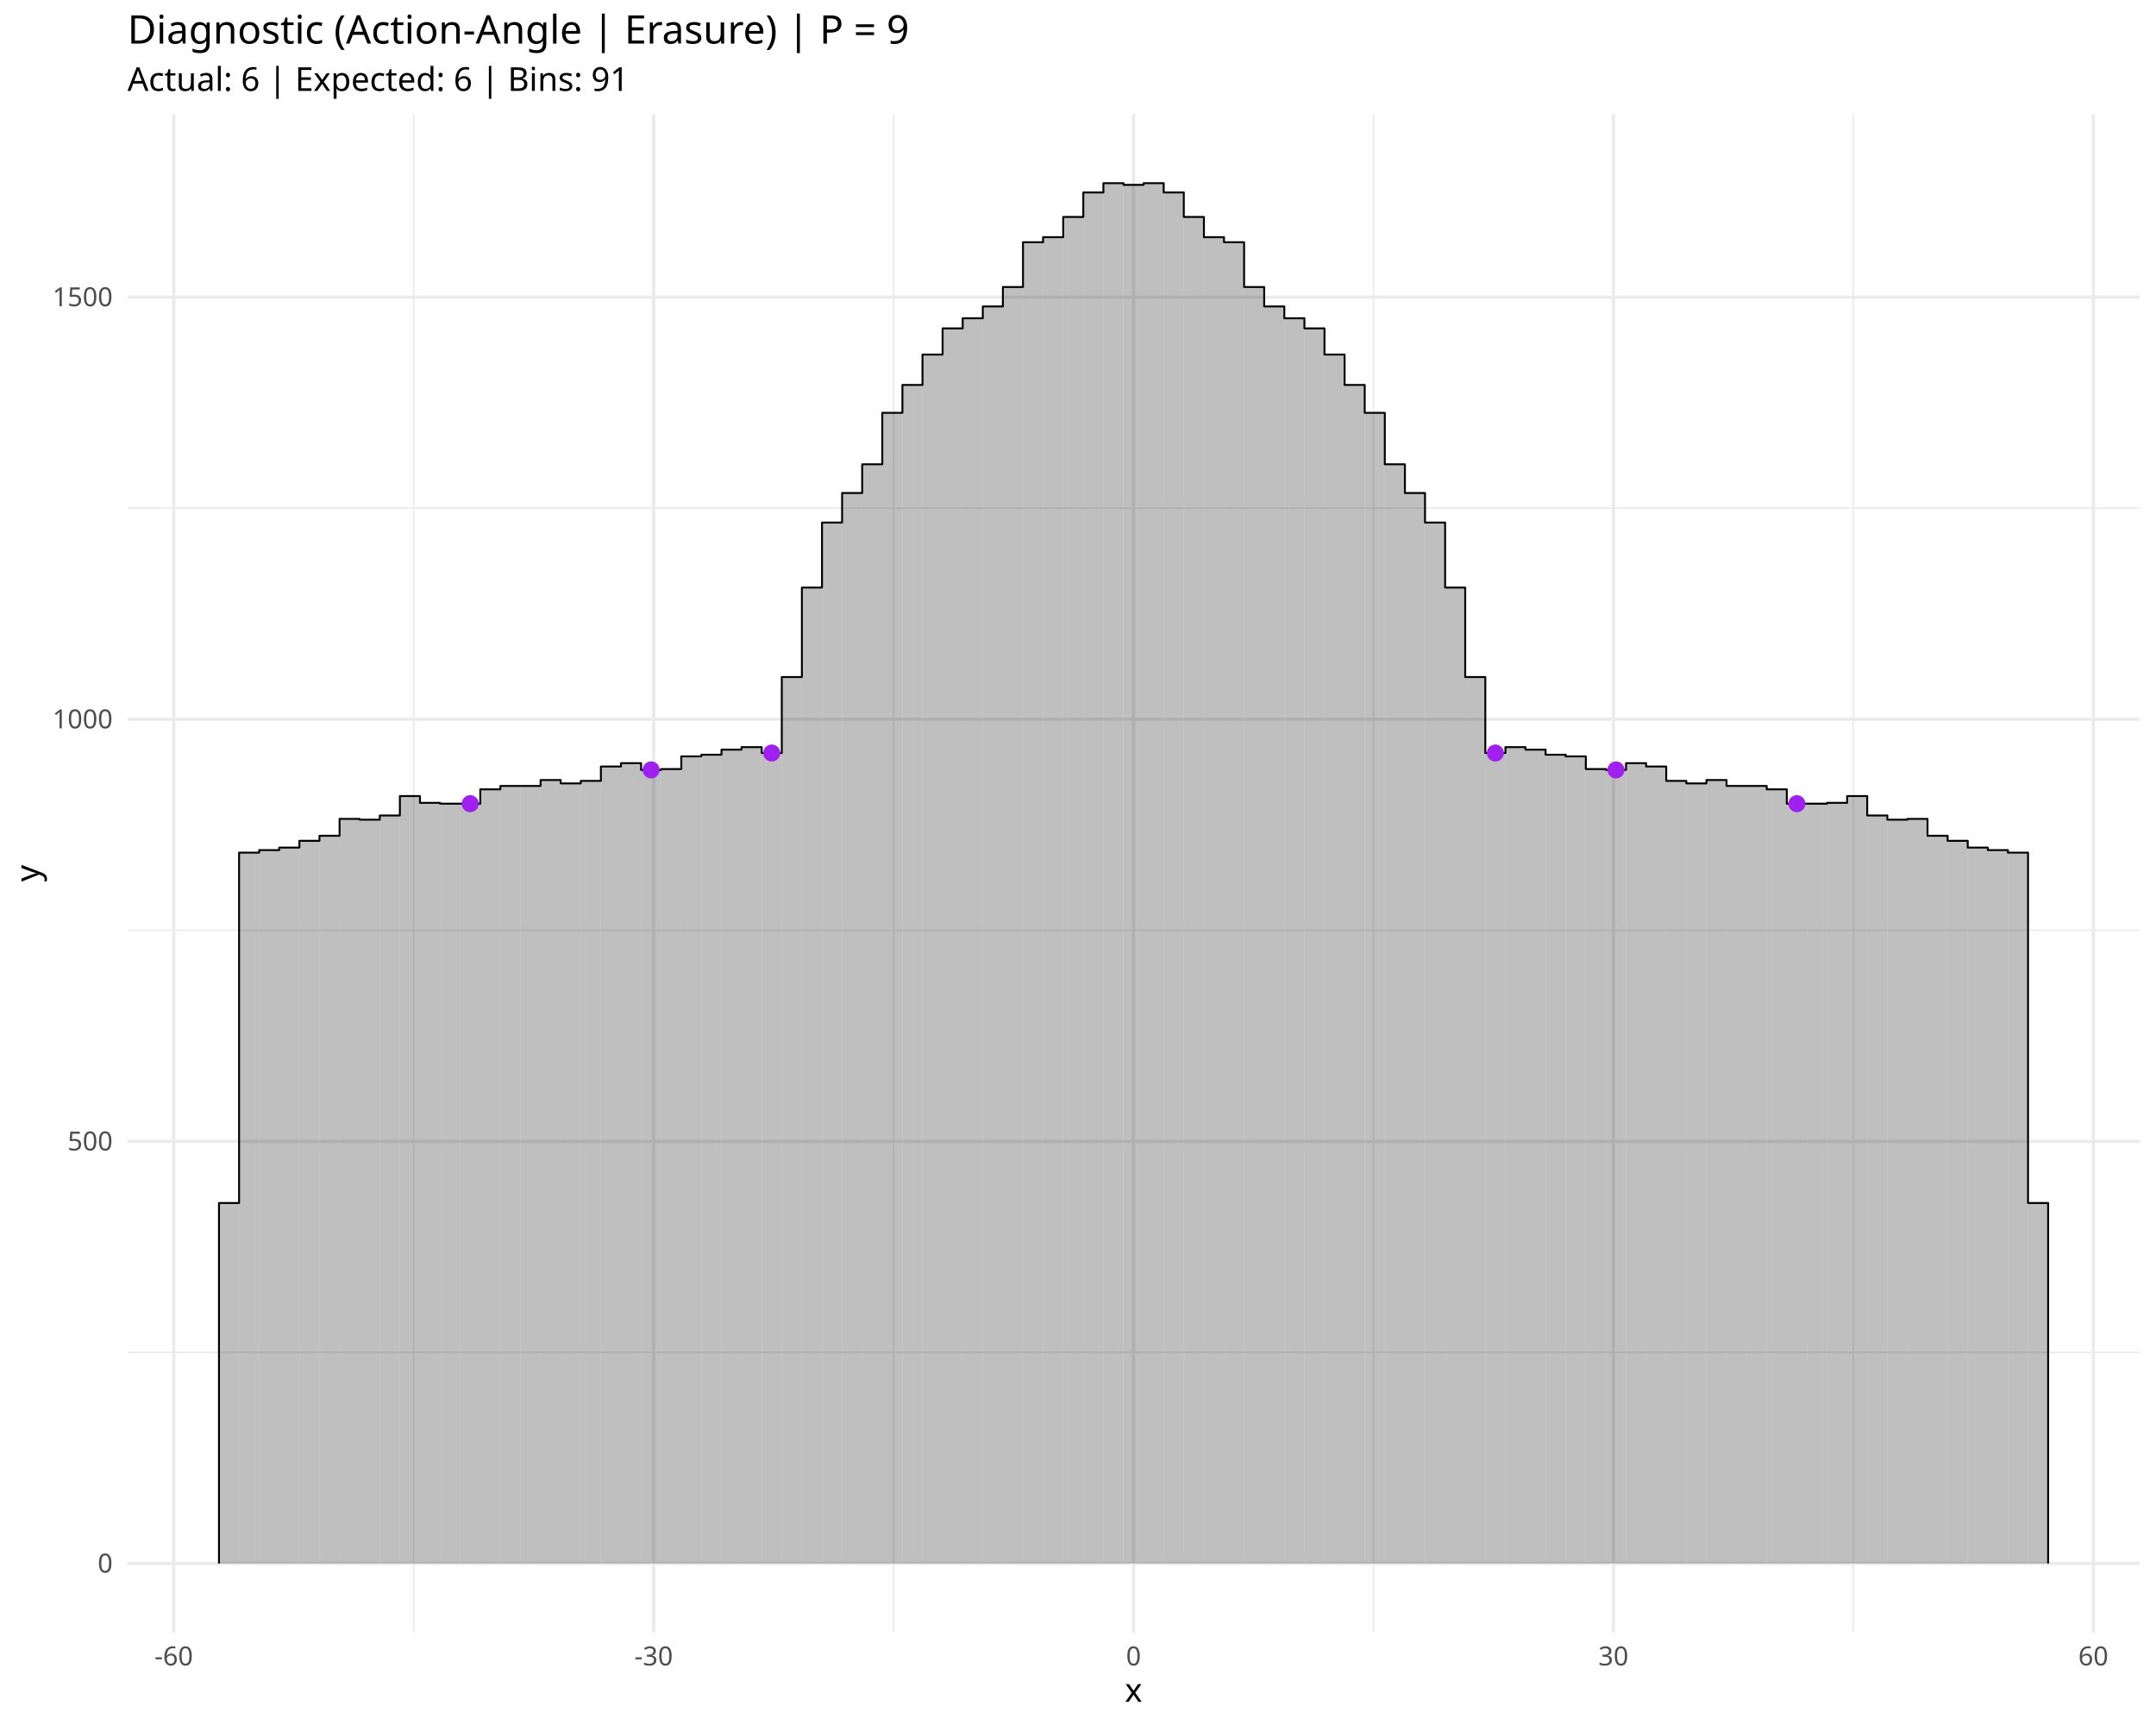
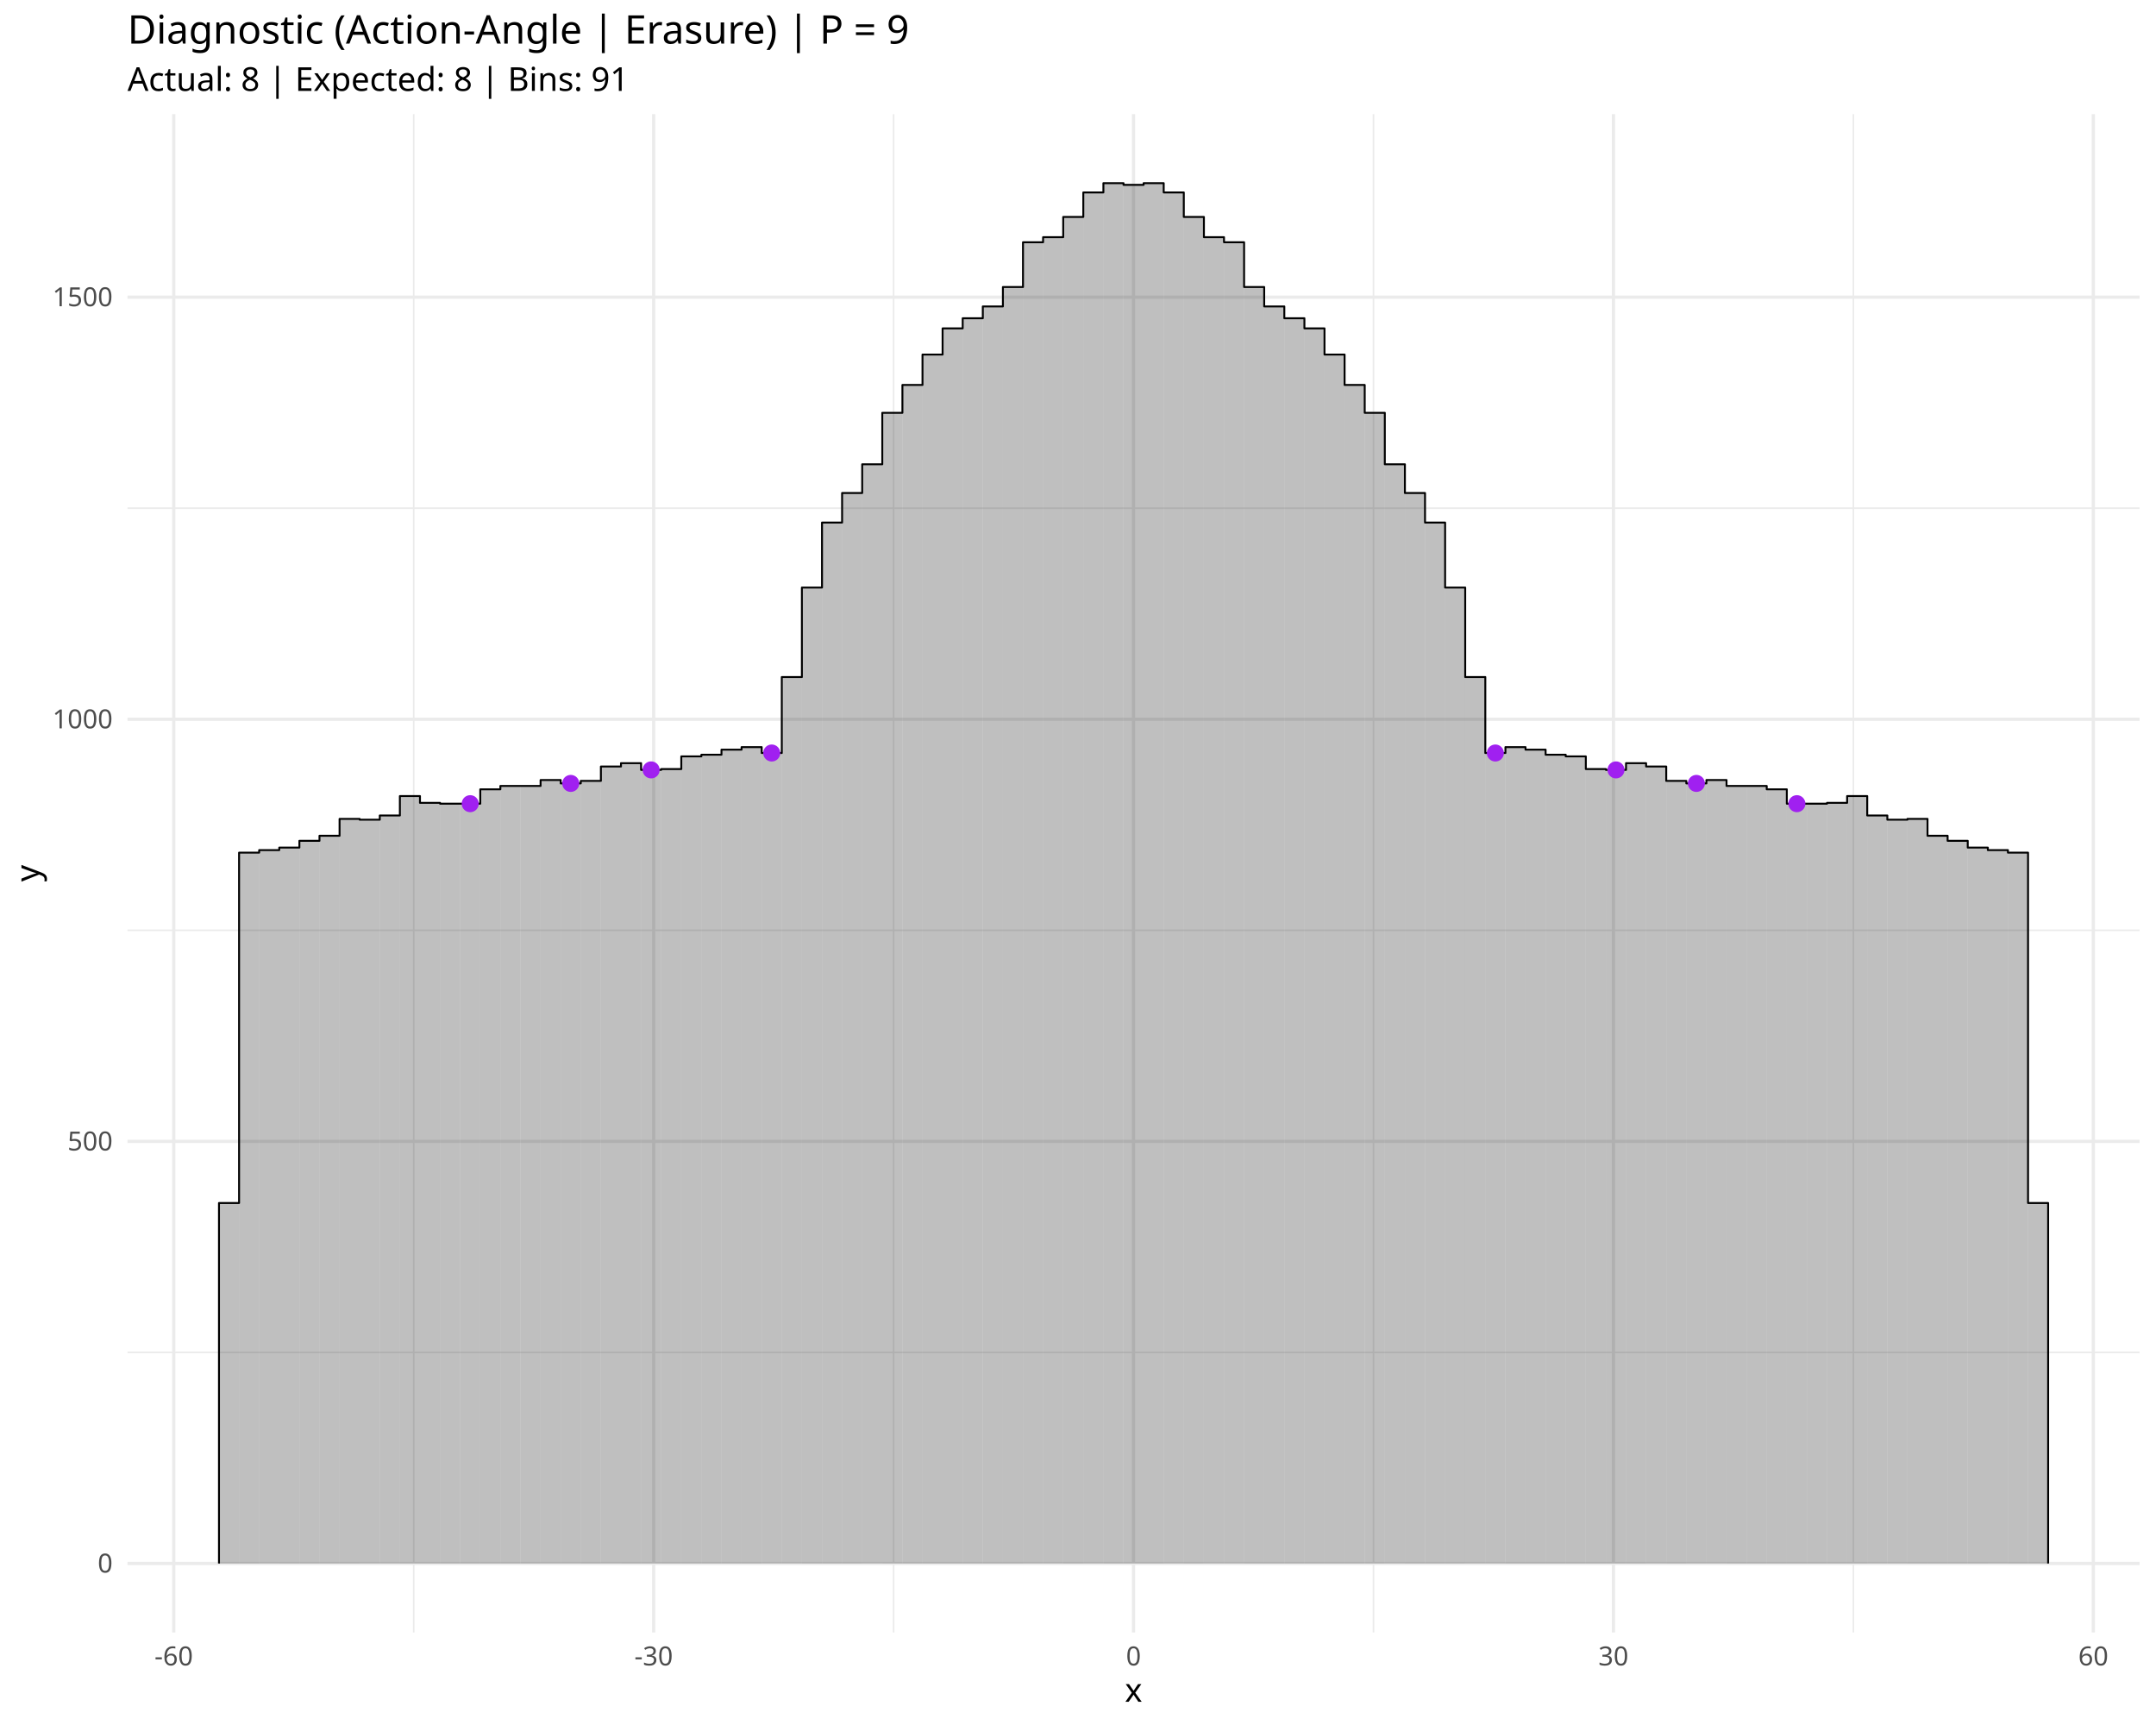
<svg xmlns="http://www.w3.org/2000/svg" class="svglite" data-engine-version="2.0" width="720.00pt" height="576.00pt" viewBox="0 0 720.00 576.00">
  <defs>
    <style type="text/css">
    .svglite line, .svglite polyline, .svglite polygon, .svglite path, .svglite rect, .svglite circle {
      fill: none;
      stroke: #000000;
      stroke-linecap: round;
      stroke-linejoin: round;
      stroke-miterlimit: 10.00;
    }
  </style>
  </defs>
  <rect width="100%" height="100%" style="stroke: none; fill: #FFFFFF;" />
  <defs>
    <clipPath id="cpMC4wMHw3MjAuMDB8MC4wMHw1NzYuMDA=">
      <rect x="0.00" y="0.00" width="720.00" height="576.00" />
    </clipPath>
  </defs>
  <g clip-path="url(#cpMC4wMHw3MjAuMDB8MC4wMHw1NzYuMDA=)">
    <rect x="0.00" y="0.00" width="720.00" height="576.00" style="stroke-width: 1.07; stroke: none; fill: #FFFFFF;" />
  </g>
  <defs>
    <clipPath id="cpNDIuNTh8NzE0LjUyfDM4LjEyfDU0NS4xMQ==">
      <rect x="42.58" y="38.12" width="671.94" height="507.00" />
    </clipPath>
  </defs>
  <g clip-path="url(#cpNDIuNTh8NzE0LjUyfDM4LjEyfDU0NS4xMQ==)">
    <polyline points="42.58,451.59 714.52,451.59 " style="stroke-width: 0.53; stroke: #EBEBEB; stroke-linecap: butt;" />
    <polyline points="42.58,310.64 714.52,310.64 " style="stroke-width: 0.53; stroke: #EBEBEB; stroke-linecap: butt;" />
    <polyline points="42.58,169.69 714.52,169.69 " style="stroke-width: 0.53; stroke: #EBEBEB; stroke-linecap: butt;" />
    <polyline points="138.16,545.11 138.16,38.12 " style="stroke-width: 0.53; stroke: #EBEBEB; stroke-linecap: butt;" />
    <polyline points="298.42,545.11 298.42,38.12 " style="stroke-width: 0.53; stroke: #EBEBEB; stroke-linecap: butt;" />
    <polyline points="458.68,545.11 458.68,38.12 " style="stroke-width: 0.53; stroke: #EBEBEB; stroke-linecap: butt;" />
    <polyline points="618.94,545.11 618.94,38.12 " style="stroke-width: 0.53; stroke: #EBEBEB; stroke-linecap: butt;" />
    <polyline points="42.58,522.07 714.52,522.07 " style="stroke-width: 1.07; stroke: #EBEBEB; stroke-linecap: butt;" />
    <polyline points="42.58,381.12 714.52,381.12 " style="stroke-width: 1.07; stroke: #EBEBEB; stroke-linecap: butt;" />
    <polyline points="42.58,240.17 714.52,240.17 " style="stroke-width: 1.07; stroke: #EBEBEB; stroke-linecap: butt;" />
    <polyline points="42.58,99.22 714.52,99.22 " style="stroke-width: 1.07; stroke: #EBEBEB; stroke-linecap: butt;" />
    <polyline points="58.03,545.11 58.03,38.12 " style="stroke-width: 1.07; stroke: #EBEBEB; stroke-linecap: butt;" />
    <polyline points="218.29,545.11 218.29,38.12 " style="stroke-width: 1.07; stroke: #EBEBEB; stroke-linecap: butt;" />
    <polyline points="378.55,545.11 378.55,38.12 " style="stroke-width: 1.07; stroke: #EBEBEB; stroke-linecap: butt;" />
    <polyline points="538.81,545.11 538.81,38.12 " style="stroke-width: 1.07; stroke: #EBEBEB; stroke-linecap: butt;" />
    <polyline points="699.07,545.11 699.07,38.12 " style="stroke-width: 1.07; stroke: #EBEBEB; stroke-linecap: butt;" />
    <rect x="73.13" y="401.70" width="6.71" height="120.37" style="stroke-width: 1.07; stroke: none; stroke-linecap: butt; stroke-linejoin: miter; fill: #000000; fill-opacity: 0.25;" />
    <rect x="79.84" y="284.71" width="6.71" height="237.36" style="stroke-width: 1.07; stroke: none; stroke-linecap: butt; stroke-linejoin: miter; fill: #000000; fill-opacity: 0.25;" />
    <rect x="86.55" y="283.86" width="6.71" height="238.20" style="stroke-width: 1.07; stroke: none; stroke-linecap: butt; stroke-linejoin: miter; fill: #000000; fill-opacity: 0.25;" />
    <rect x="93.26" y="283.02" width="6.71" height="239.05" style="stroke-width: 1.07; stroke: none; stroke-linecap: butt; stroke-linejoin: miter; fill: #000000; fill-opacity: 0.25;" />
    <rect x="99.98" y="280.76" width="6.71" height="241.31" style="stroke-width: 1.07; stroke: none; stroke-linecap: butt; stroke-linejoin: miter; fill: #000000; fill-opacity: 0.25;" />
    <rect x="106.69" y="279.07" width="6.71" height="243.00" style="stroke-width: 1.07; stroke: none; stroke-linecap: butt; stroke-linejoin: miter; fill: #000000; fill-opacity: 0.25;" />
    <rect x="113.40" y="273.43" width="6.71" height="248.64" style="stroke-width: 1.07; stroke: none; stroke-linecap: butt; stroke-linejoin: miter; fill: #000000; fill-opacity: 0.25;" />
    <rect x="120.11" y="273.71" width="6.71" height="248.35" style="stroke-width: 1.07; stroke: none; stroke-linecap: butt; stroke-linejoin: miter; fill: #000000; fill-opacity: 0.25;" />
    <rect x="126.83" y="272.30" width="6.71" height="249.76" style="stroke-width: 1.07; stroke: none; stroke-linecap: butt; stroke-linejoin: miter; fill: #000000; fill-opacity: 0.25;" />
    <rect x="133.54" y="265.82" width="6.71" height="256.25" style="stroke-width: 1.07; stroke: none; stroke-linecap: butt; stroke-linejoin: miter; fill: #000000; fill-opacity: 0.25;" />
    <rect x="140.25" y="268.08" width="6.71" height="253.99" style="stroke-width: 1.07; stroke: none; stroke-linecap: butt; stroke-linejoin: miter; fill: #000000; fill-opacity: 0.25;" />
    <rect x="146.96" y="268.36" width="6.71" height="253.71" style="stroke-width: 1.07; stroke: none; stroke-linecap: butt; stroke-linejoin: miter; fill: #000000; fill-opacity: 0.25;" />
    <rect x="153.68" y="268.36" width="6.71" height="253.71" style="stroke-width: 1.07; stroke: none; stroke-linecap: butt; stroke-linejoin: miter; fill: #000000; fill-opacity: 0.25;" />
    <rect x="160.39" y="263.57" width="6.71" height="258.50" style="stroke-width: 1.07; stroke: none; stroke-linecap: butt; stroke-linejoin: miter; fill: #000000; fill-opacity: 0.25;" />
    <rect x="167.10" y="262.44" width="6.71" height="259.63" style="stroke-width: 1.07; stroke: none; stroke-linecap: butt; stroke-linejoin: miter; fill: #000000; fill-opacity: 0.25;" />
    <rect x="173.82" y="262.44" width="6.71" height="259.63" style="stroke-width: 1.07; stroke: none; stroke-linecap: butt; stroke-linejoin: miter; fill: #000000; fill-opacity: 0.25;" />
    <rect x="180.53" y="260.46" width="6.71" height="261.60" style="stroke-width: 1.07; stroke: none; stroke-linecap: butt; stroke-linejoin: miter; fill: #000000; fill-opacity: 0.25;" />
    <rect x="187.24" y="261.59" width="6.71" height="260.47" style="stroke-width: 1.07; stroke: none; stroke-linecap: butt; stroke-linejoin: miter; fill: #000000; fill-opacity: 0.25;" />
    <rect x="193.95" y="260.75" width="6.71" height="261.32" style="stroke-width: 1.07; stroke: none; stroke-linecap: butt; stroke-linejoin: miter; fill: #000000; fill-opacity: 0.25;" />
    <rect x="200.67" y="255.95" width="6.71" height="266.11" style="stroke-width: 1.07; stroke: none; stroke-linecap: butt; stroke-linejoin: miter; fill: #000000; fill-opacity: 0.25;" />
    <rect x="207.38" y="254.83" width="6.71" height="267.24" style="stroke-width: 1.07; stroke: none; stroke-linecap: butt; stroke-linejoin: miter; fill: #000000; fill-opacity: 0.25;" />
    <rect x="214.09" y="257.08" width="6.71" height="264.99" style="stroke-width: 1.07; stroke: none; stroke-linecap: butt; stroke-linejoin: miter; fill: #000000; fill-opacity: 0.25;" />
    <rect x="220.80" y="256.80" width="6.71" height="265.27" style="stroke-width: 1.07; stroke: none; stroke-linecap: butt; stroke-linejoin: miter; fill: #000000; fill-opacity: 0.25;" />
    <rect x="227.52" y="252.57" width="6.71" height="269.50" style="stroke-width: 1.07; stroke: none; stroke-linecap: butt; stroke-linejoin: miter; fill: #000000; fill-opacity: 0.25;" />
    <rect x="234.23" y="252.01" width="6.71" height="270.06" style="stroke-width: 1.07; stroke: none; stroke-linecap: butt; stroke-linejoin: miter; fill: #000000; fill-opacity: 0.25;" />
    <rect x="240.94" y="250.32" width="6.71" height="271.75" style="stroke-width: 1.07; stroke: none; stroke-linecap: butt; stroke-linejoin: miter; fill: #000000; fill-opacity: 0.25;" />
    <rect x="247.65" y="249.47" width="6.71" height="272.60" style="stroke-width: 1.07; stroke: none; stroke-linecap: butt; stroke-linejoin: miter; fill: #000000; fill-opacity: 0.25;" />
    <rect x="254.37" y="251.44" width="6.71" height="270.62" style="stroke-width: 1.07; stroke: none; stroke-linecap: butt; stroke-linejoin: miter; fill: #000000; fill-opacity: 0.25;" />
    <rect x="261.08" y="226.07" width="6.71" height="295.99" style="stroke-width: 1.07; stroke: none; stroke-linecap: butt; stroke-linejoin: miter; fill: #000000; fill-opacity: 0.25;" />
    <rect x="267.79" y="196.19" width="6.71" height="325.88" style="stroke-width: 1.07; stroke: none; stroke-linecap: butt; stroke-linejoin: miter; fill: #000000; fill-opacity: 0.25;" />
    <rect x="274.51" y="174.49" width="6.71" height="347.58" style="stroke-width: 1.07; stroke: none; stroke-linecap: butt; stroke-linejoin: miter; fill: #000000; fill-opacity: 0.25;" />
    <rect x="281.22" y="164.62" width="6.71" height="357.45" style="stroke-width: 1.07; stroke: none; stroke-linecap: butt; stroke-linejoin: miter; fill: #000000; fill-opacity: 0.25;" />
    <rect x="287.93" y="155.03" width="6.71" height="367.03" style="stroke-width: 1.07; stroke: none; stroke-linecap: butt; stroke-linejoin: miter; fill: #000000; fill-opacity: 0.25;" />
    <rect x="294.64" y="137.84" width="6.71" height="384.23" style="stroke-width: 1.07; stroke: none; stroke-linecap: butt; stroke-linejoin: miter; fill: #000000; fill-opacity: 0.25;" />
    <rect x="301.36" y="128.54" width="6.71" height="393.53" style="stroke-width: 1.07; stroke: none; stroke-linecap: butt; stroke-linejoin: miter; fill: #000000; fill-opacity: 0.25;" />
    <rect x="308.07" y="118.39" width="6.71" height="403.68" style="stroke-width: 1.07; stroke: none; stroke-linecap: butt; stroke-linejoin: miter; fill: #000000; fill-opacity: 0.25;" />
    <rect x="314.78" y="109.65" width="6.71" height="412.42" style="stroke-width: 1.07; stroke: none; stroke-linecap: butt; stroke-linejoin: miter; fill: #000000; fill-opacity: 0.25;" />
    <rect x="321.49" y="106.27" width="6.71" height="415.80" style="stroke-width: 1.07; stroke: none; stroke-linecap: butt; stroke-linejoin: miter; fill: #000000; fill-opacity: 0.25;" />
    <rect x="328.21" y="102.32" width="6.71" height="419.75" style="stroke-width: 1.07; stroke: none; stroke-linecap: butt; stroke-linejoin: miter; fill: #000000; fill-opacity: 0.25;" />
    <rect x="334.92" y="95.84" width="6.71" height="426.23" style="stroke-width: 1.07; stroke: none; stroke-linecap: butt; stroke-linejoin: miter; fill: #000000; fill-opacity: 0.25;" />
    <rect x="341.63" y="80.89" width="6.71" height="441.17" style="stroke-width: 1.07; stroke: none; stroke-linecap: butt; stroke-linejoin: miter; fill: #000000; fill-opacity: 0.25;" />
    <rect x="348.34" y="79.20" width="6.71" height="442.86" style="stroke-width: 1.07; stroke: none; stroke-linecap: butt; stroke-linejoin: miter; fill: #000000; fill-opacity: 0.25;" />
    <rect x="355.06" y="72.44" width="6.71" height="449.63" style="stroke-width: 1.07; stroke: none; stroke-linecap: butt; stroke-linejoin: miter; fill: #000000; fill-opacity: 0.25;" />
    <rect x="361.77" y="64.26" width="6.71" height="457.80" style="stroke-width: 1.07; stroke: none; stroke-linecap: butt; stroke-linejoin: miter; fill: #000000; fill-opacity: 0.25;" />
    <rect x="368.48" y="61.16" width="6.71" height="460.91" style="stroke-width: 1.07; stroke: none; stroke-linecap: butt; stroke-linejoin: miter; fill: #000000; fill-opacity: 0.25;" />
    <rect x="375.20" y="61.73" width="6.71" height="460.34" style="stroke-width: 1.07; stroke: none; stroke-linecap: butt; stroke-linejoin: miter; fill: #000000; fill-opacity: 0.25;" />
    <rect x="381.91" y="61.16" width="6.71" height="460.91" style="stroke-width: 1.07; stroke: none; stroke-linecap: butt; stroke-linejoin: miter; fill: #000000; fill-opacity: 0.25;" />
    <rect x="388.62" y="64.26" width="6.71" height="457.80" style="stroke-width: 1.07; stroke: none; stroke-linecap: butt; stroke-linejoin: miter; fill: #000000; fill-opacity: 0.25;" />
    <rect x="395.33" y="72.44" width="6.71" height="449.63" style="stroke-width: 1.07; stroke: none; stroke-linecap: butt; stroke-linejoin: miter; fill: #000000; fill-opacity: 0.25;" />
    <rect x="402.05" y="79.20" width="6.71" height="442.86" style="stroke-width: 1.07; stroke: none; stroke-linecap: butt; stroke-linejoin: miter; fill: #000000; fill-opacity: 0.25;" />
    <rect x="408.76" y="80.89" width="6.71" height="441.17" style="stroke-width: 1.07; stroke: none; stroke-linecap: butt; stroke-linejoin: miter; fill: #000000; fill-opacity: 0.25;" />
    <rect x="415.47" y="95.84" width="6.71" height="426.23" style="stroke-width: 1.07; stroke: none; stroke-linecap: butt; stroke-linejoin: miter; fill: #000000; fill-opacity: 0.25;" />
    <rect x="422.18" y="102.32" width="6.71" height="419.75" style="stroke-width: 1.07; stroke: none; stroke-linecap: butt; stroke-linejoin: miter; fill: #000000; fill-opacity: 0.25;" />
    <rect x="428.90" y="106.27" width="6.71" height="415.80" style="stroke-width: 1.07; stroke: none; stroke-linecap: butt; stroke-linejoin: miter; fill: #000000; fill-opacity: 0.25;" />
    <rect x="435.61" y="109.65" width="6.71" height="412.42" style="stroke-width: 1.07; stroke: none; stroke-linecap: butt; stroke-linejoin: miter; fill: #000000; fill-opacity: 0.25;" />
    <rect x="442.32" y="118.39" width="6.71" height="403.68" style="stroke-width: 1.07; stroke: none; stroke-linecap: butt; stroke-linejoin: miter; fill: #000000; fill-opacity: 0.25;" />
    <rect x="449.03" y="128.54" width="6.71" height="393.53" style="stroke-width: 1.07; stroke: none; stroke-linecap: butt; stroke-linejoin: miter; fill: #000000; fill-opacity: 0.25;" />
    <rect x="455.75" y="137.84" width="6.71" height="384.23" style="stroke-width: 1.07; stroke: none; stroke-linecap: butt; stroke-linejoin: miter; fill: #000000; fill-opacity: 0.25;" />
    <rect x="462.46" y="155.03" width="6.71" height="367.03" style="stroke-width: 1.07; stroke: none; stroke-linecap: butt; stroke-linejoin: miter; fill: #000000; fill-opacity: 0.25;" />
    <rect x="469.17" y="164.62" width="6.71" height="357.45" style="stroke-width: 1.07; stroke: none; stroke-linecap: butt; stroke-linejoin: miter; fill: #000000; fill-opacity: 0.25;" />
    <rect x="475.89" y="174.49" width="6.71" height="347.58" style="stroke-width: 1.07; stroke: none; stroke-linecap: butt; stroke-linejoin: miter; fill: #000000; fill-opacity: 0.25;" />
    <rect x="482.60" y="196.19" width="6.71" height="325.88" style="stroke-width: 1.07; stroke: none; stroke-linecap: butt; stroke-linejoin: miter; fill: #000000; fill-opacity: 0.25;" />
    <rect x="489.31" y="226.07" width="6.71" height="295.99" style="stroke-width: 1.07; stroke: none; stroke-linecap: butt; stroke-linejoin: miter; fill: #000000; fill-opacity: 0.25;" />
    <rect x="496.02" y="251.44" width="6.71" height="270.62" style="stroke-width: 1.07; stroke: none; stroke-linecap: butt; stroke-linejoin: miter; fill: #000000; fill-opacity: 0.25;" />
    <rect x="502.74" y="249.47" width="6.71" height="272.60" style="stroke-width: 1.07; stroke: none; stroke-linecap: butt; stroke-linejoin: miter; fill: #000000; fill-opacity: 0.25;" />
    <rect x="509.45" y="250.32" width="6.71" height="271.75" style="stroke-width: 1.07; stroke: none; stroke-linecap: butt; stroke-linejoin: miter; fill: #000000; fill-opacity: 0.25;" />
    <rect x="516.16" y="252.01" width="6.71" height="270.06" style="stroke-width: 1.07; stroke: none; stroke-linecap: butt; stroke-linejoin: miter; fill: #000000; fill-opacity: 0.25;" />
    <rect x="522.87" y="252.57" width="6.71" height="269.50" style="stroke-width: 1.07; stroke: none; stroke-linecap: butt; stroke-linejoin: miter; fill: #000000; fill-opacity: 0.25;" />
    <rect x="529.59" y="256.80" width="6.71" height="265.27" style="stroke-width: 1.07; stroke: none; stroke-linecap: butt; stroke-linejoin: miter; fill: #000000; fill-opacity: 0.25;" />
    <rect x="536.30" y="257.08" width="6.71" height="264.99" style="stroke-width: 1.07; stroke: none; stroke-linecap: butt; stroke-linejoin: miter; fill: #000000; fill-opacity: 0.25;" />
    <rect x="543.01" y="254.83" width="6.71" height="267.24" style="stroke-width: 1.07; stroke: none; stroke-linecap: butt; stroke-linejoin: miter; fill: #000000; fill-opacity: 0.25;" />
    <rect x="549.72" y="255.95" width="6.71" height="266.11" style="stroke-width: 1.07; stroke: none; stroke-linecap: butt; stroke-linejoin: miter; fill: #000000; fill-opacity: 0.25;" />
    <rect x="556.44" y="260.75" width="6.71" height="261.32" style="stroke-width: 1.07; stroke: none; stroke-linecap: butt; stroke-linejoin: miter; fill: #000000; fill-opacity: 0.25;" />
    <rect x="563.15" y="261.59" width="6.71" height="260.47" style="stroke-width: 1.07; stroke: none; stroke-linecap: butt; stroke-linejoin: miter; fill: #000000; fill-opacity: 0.25;" />
    <rect x="569.86" y="260.46" width="6.71" height="261.60" style="stroke-width: 1.07; stroke: none; stroke-linecap: butt; stroke-linejoin: miter; fill: #000000; fill-opacity: 0.25;" />
    <rect x="576.58" y="262.44" width="6.71" height="259.63" style="stroke-width: 1.07; stroke: none; stroke-linecap: butt; stroke-linejoin: miter; fill: #000000; fill-opacity: 0.25;" />
    <rect x="583.29" y="262.44" width="6.71" height="259.63" style="stroke-width: 1.07; stroke: none; stroke-linecap: butt; stroke-linejoin: miter; fill: #000000; fill-opacity: 0.25;" />
    <rect x="590.00" y="263.57" width="6.71" height="258.50" style="stroke-width: 1.07; stroke: none; stroke-linecap: butt; stroke-linejoin: miter; fill: #000000; fill-opacity: 0.25;" />
    <rect x="596.71" y="268.36" width="6.71" height="253.71" style="stroke-width: 1.07; stroke: none; stroke-linecap: butt; stroke-linejoin: miter; fill: #000000; fill-opacity: 0.25;" />
    <rect x="603.43" y="268.36" width="6.71" height="253.71" style="stroke-width: 1.07; stroke: none; stroke-linecap: butt; stroke-linejoin: miter; fill: #000000; fill-opacity: 0.25;" />
    <rect x="610.14" y="268.08" width="6.71" height="253.99" style="stroke-width: 1.07; stroke: none; stroke-linecap: butt; stroke-linejoin: miter; fill: #000000; fill-opacity: 0.25;" />
    <rect x="616.85" y="265.82" width="6.71" height="256.25" style="stroke-width: 1.07; stroke: none; stroke-linecap: butt; stroke-linejoin: miter; fill: #000000; fill-opacity: 0.25;" />
    <rect x="623.56" y="272.30" width="6.71" height="249.76" style="stroke-width: 1.07; stroke: none; stroke-linecap: butt; stroke-linejoin: miter; fill: #000000; fill-opacity: 0.25;" />
    <rect x="630.28" y="273.71" width="6.71" height="248.35" style="stroke-width: 1.07; stroke: none; stroke-linecap: butt; stroke-linejoin: miter; fill: #000000; fill-opacity: 0.25;" />
    <rect x="636.99" y="273.43" width="6.71" height="248.64" style="stroke-width: 1.07; stroke: none; stroke-linecap: butt; stroke-linejoin: miter; fill: #000000; fill-opacity: 0.25;" />
    <rect x="643.70" y="279.07" width="6.71" height="243.00" style="stroke-width: 1.07; stroke: none; stroke-linecap: butt; stroke-linejoin: miter; fill: #000000; fill-opacity: 0.25;" />
    <rect x="650.41" y="280.76" width="6.71" height="241.31" style="stroke-width: 1.07; stroke: none; stroke-linecap: butt; stroke-linejoin: miter; fill: #000000; fill-opacity: 0.25;" />
    <rect x="657.13" y="283.02" width="6.71" height="239.05" style="stroke-width: 1.07; stroke: none; stroke-linecap: butt; stroke-linejoin: miter; fill: #000000; fill-opacity: 0.25;" />
    <rect x="663.84" y="283.86" width="6.71" height="238.20" style="stroke-width: 1.07; stroke: none; stroke-linecap: butt; stroke-linejoin: miter; fill: #000000; fill-opacity: 0.25;" />
    <rect x="670.55" y="284.71" width="6.71" height="237.36" style="stroke-width: 1.07; stroke: none; stroke-linecap: butt; stroke-linejoin: miter; fill: #000000; fill-opacity: 0.25;" />
    <rect x="677.27" y="401.70" width="6.71" height="120.37" style="stroke-width: 1.07; stroke: none; stroke-linecap: butt; stroke-linejoin: miter; fill: #000000; fill-opacity: 0.25;" />
    <polyline points="73.13,522.07 73.13,401.70 79.84,401.70 79.84,284.71 86.55,284.71 86.55,283.86 93.26,283.86 93.26,283.02 99.98,283.02 99.98,280.76 106.69,280.76 106.69,279.07 113.40,279.07 113.40,273.43 120.11,273.43 120.11,273.71 126.83,273.71 126.83,272.30 133.54,272.30 133.54,265.82 140.25,265.82 140.25,268.08 146.96,268.08 146.96,268.36 153.68,268.36 153.68,268.36 160.39,268.36 160.39,263.57 167.10,263.57 167.10,262.44 173.82,262.44 173.82,262.44 180.53,262.44 180.53,260.46 187.24,260.46 187.24,261.59 193.95,261.59 193.95,260.75 200.67,260.75 200.67,255.95 207.38,255.95 207.38,254.83 214.09,254.83 214.09,257.08 220.80,257.08 220.80,256.80 227.52,256.80 227.52,252.57 234.23,252.57 234.23,252.01 240.94,252.01 240.94,250.32 247.65,250.32 247.65,249.47 254.37,249.47 254.37,251.44 261.08,251.44 261.08,226.07 267.79,226.07 267.79,196.19 274.51,196.19 274.51,174.49 281.22,174.49 281.22,164.62 287.93,164.62 287.93,155.03 294.64,155.03 294.64,137.84 301.36,137.84 301.36,128.54 308.07,128.54 308.07,118.39 314.78,118.39 314.78,109.65 321.49,109.65 321.49,106.27 328.21,106.27 328.21,102.32 334.92,102.32 334.92,95.84 341.63,95.84 341.63,80.89 348.34,80.89 348.34,79.20 355.06,79.20 355.06,72.44 361.77,72.44 361.77,64.26 368.48,64.26 368.48,61.16 375.20,61.16 375.20,61.73 381.91,61.73 381.91,61.16 388.62,61.16 388.62,64.26 395.33,64.26 395.33,72.44 402.05,72.44 402.05,79.20 408.76,79.20 408.76,80.89 415.47,80.89 415.47,95.84 422.18,95.84 422.18,102.32 428.90,102.32 428.90,106.27 435.61,106.27 435.61,109.65 442.32,109.65 442.32,118.39 449.03,118.39 449.03,128.54 455.75,128.54 455.75,137.84 462.46,137.84 462.46,155.03 469.17,155.03 469.17,164.62 475.89,164.62 475.89,174.49 482.60,174.49 482.60,196.19 489.31,196.19 489.31,226.07 496.02,226.07 496.02,251.44 502.74,251.44 502.74,249.47 509.45,249.47 509.45,250.32 516.16,250.32 516.16,252.01 522.87,252.01 522.87,252.57 529.59,252.57 529.59,256.80 536.30,256.80 536.30,257.08 543.01,257.08 543.01,254.83 549.72,254.83 549.72,255.95 556.44,255.95 556.44,260.75 563.15,260.75 563.15,261.59 569.86,261.59 569.86,260.46 576.58,260.46 576.58,262.44 583.29,262.44 583.29,262.44 590.00,262.44 590.00,263.57 596.71,263.57 596.71,268.36 603.43,268.36 603.43,268.36 610.14,268.36 610.14,268.08 616.85,268.08 616.85,265.82 623.56,265.82 623.56,272.30 630.28,272.30 630.28,273.71 636.99,273.71 636.99,273.43 643.70,273.43 643.70,279.07 650.41,279.07 650.41,280.76 657.13,280.76 657.13,283.02 663.84,283.02 663.84,283.86 670.55,283.86 670.55,284.71 677.27,284.71 677.27,401.70 683.98,401.70 683.98,522.07 " style="stroke-width: 0.64; stroke-linecap: butt;" />
    <circle cx="157.03" cy="268.36" r="2.49" style="stroke-width: 0.71; stroke: #A020F0; fill: #A020F0;" />
+     <circle cx="190.60" cy="261.59" r="2.49" style="stroke-width: 0.71; stroke: #A020F0; fill: #A020F0;" />
    <circle cx="217.45" cy="257.08" r="2.49" style="stroke-width: 0.71; stroke: #A020F0; fill: #A020F0;" />
    <circle cx="257.72" cy="251.44" r="2.49" style="stroke-width: 0.71; stroke: #A020F0; fill: #A020F0;" />
    <circle cx="499.38" cy="251.44" r="2.49" style="stroke-width: 0.71; stroke: #A020F0; fill: #A020F0;" />
    <circle cx="539.66" cy="257.08" r="2.49" style="stroke-width: 0.71; stroke: #A020F0; fill: #A020F0;" />
+     <circle cx="566.51" cy="261.59" r="2.49" style="stroke-width: 0.71; stroke: #A020F0; fill: #A020F0;" />
    <circle cx="600.07" cy="268.36" r="2.49" style="stroke-width: 0.71; stroke: #A020F0; fill: #A020F0;" />
  </g>
  <g clip-path="url(#cpMC4wMHw3MjAuMDB8MC4wMHw1NzYuMDA=)">
    <text x="37.65" y="525.10" text-anchor="end" style="font-size: 8.80px; fill: #4D4D4D; font-family: sans;" textLength="4.89px" lengthAdjust="spacingAndGlyphs">0</text>
    <text x="37.65" y="384.15" text-anchor="end" style="font-size: 8.80px; fill: #4D4D4D; font-family: sans;" textLength="14.68px" lengthAdjust="spacingAndGlyphs">500</text>
    <text x="37.65" y="243.20" text-anchor="end" style="font-size: 8.80px; fill: #4D4D4D; font-family: sans;" textLength="19.58px" lengthAdjust="spacingAndGlyphs">1000</text>
    <text x="37.65" y="102.25" text-anchor="end" style="font-size: 8.80px; fill: #4D4D4D; font-family: sans;" textLength="19.58px" lengthAdjust="spacingAndGlyphs">1500</text>
    <text x="58.03" y="556.10" text-anchor="middle" style="font-size: 8.80px; fill: #4D4D4D; font-family: sans;" textLength="12.72px" lengthAdjust="spacingAndGlyphs">-60</text>
    <text x="218.29" y="556.10" text-anchor="middle" style="font-size: 8.80px; fill: #4D4D4D; font-family: sans;" textLength="12.72px" lengthAdjust="spacingAndGlyphs">-30</text>
    <text x="378.55" y="556.10" text-anchor="middle" style="font-size: 8.80px; fill: #4D4D4D; font-family: sans;" textLength="4.89px" lengthAdjust="spacingAndGlyphs">0</text>
    <text x="538.81" y="556.10" text-anchor="middle" style="font-size: 8.80px; fill: #4D4D4D; font-family: sans;" textLength="9.79px" lengthAdjust="spacingAndGlyphs">30</text>
    <text x="699.07" y="556.10" text-anchor="middle" style="font-size: 8.80px; fill: #4D4D4D; font-family: sans;" textLength="9.79px" lengthAdjust="spacingAndGlyphs">60</text>
    <text x="378.55" y="568.24" text-anchor="middle" style="font-size: 11.00px; font-family: sans;" textLength="5.50px" lengthAdjust="spacingAndGlyphs">x</text>
    <text transform="translate(13.05,291.61) rotate(-90)" text-anchor="middle" style="font-size: 11.00px; font-family: sans;" textLength="5.50px" lengthAdjust="spacingAndGlyphs">y</text>
-     <text x="42.58" y="30.35" style="font-size: 11.00px; font-family: sans;" textLength="158.60px" lengthAdjust="spacingAndGlyphs">Actual: 6 | Expected: 6 | Bins: 91</text>
+     <text x="42.58" y="30.35" style="font-size: 11.00px; font-family: sans;" textLength="158.60px" lengthAdjust="spacingAndGlyphs">Actual: 8 | Expected: 8 | Bins: 91</text>
    <text x="42.58" y="14.56" style="font-size: 13.20px; font-family: sans;" textLength="247.90px" lengthAdjust="spacingAndGlyphs">Diagnostic (Action-Angle | Erasure) | P = 9</text>
  </g>
</svg>
